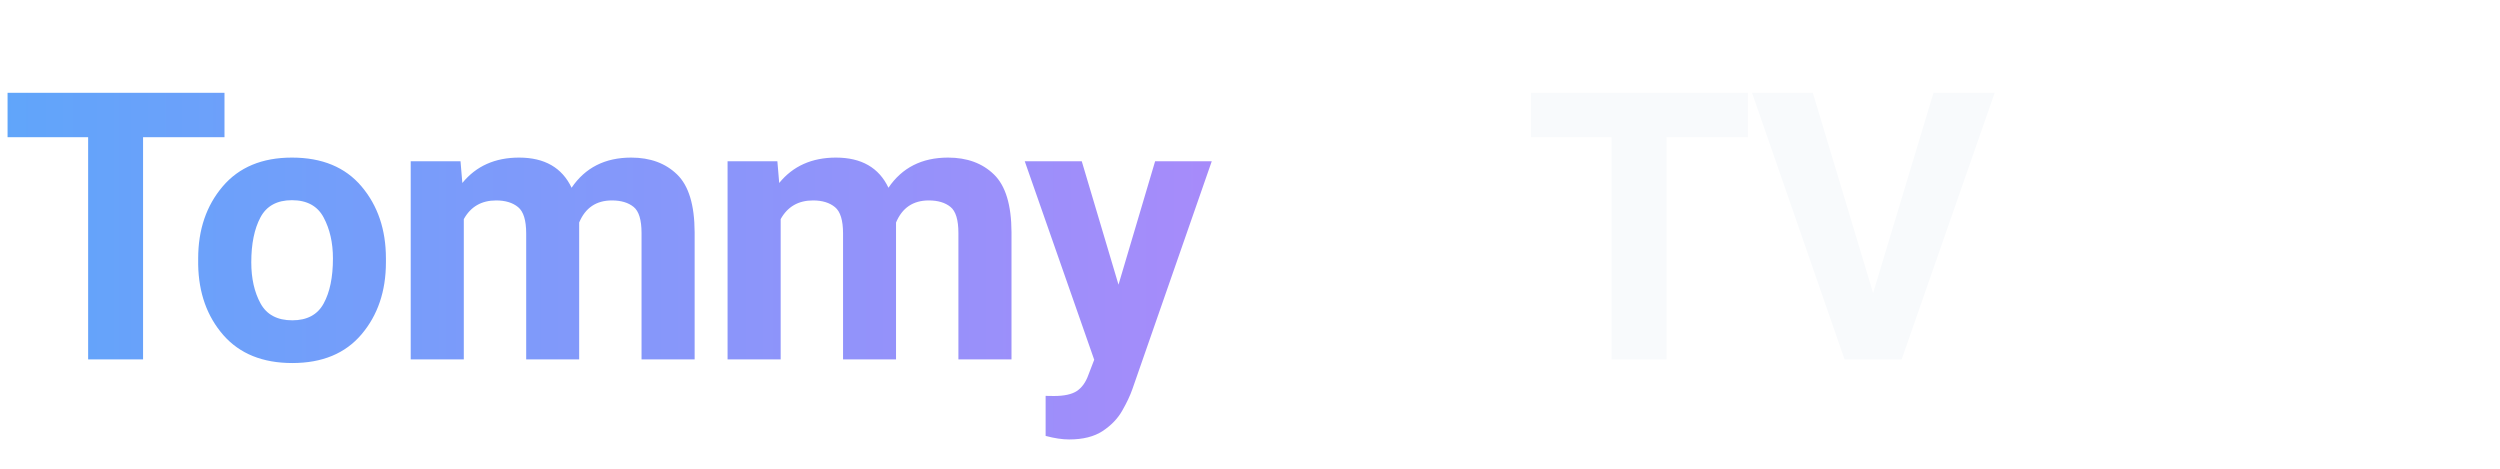
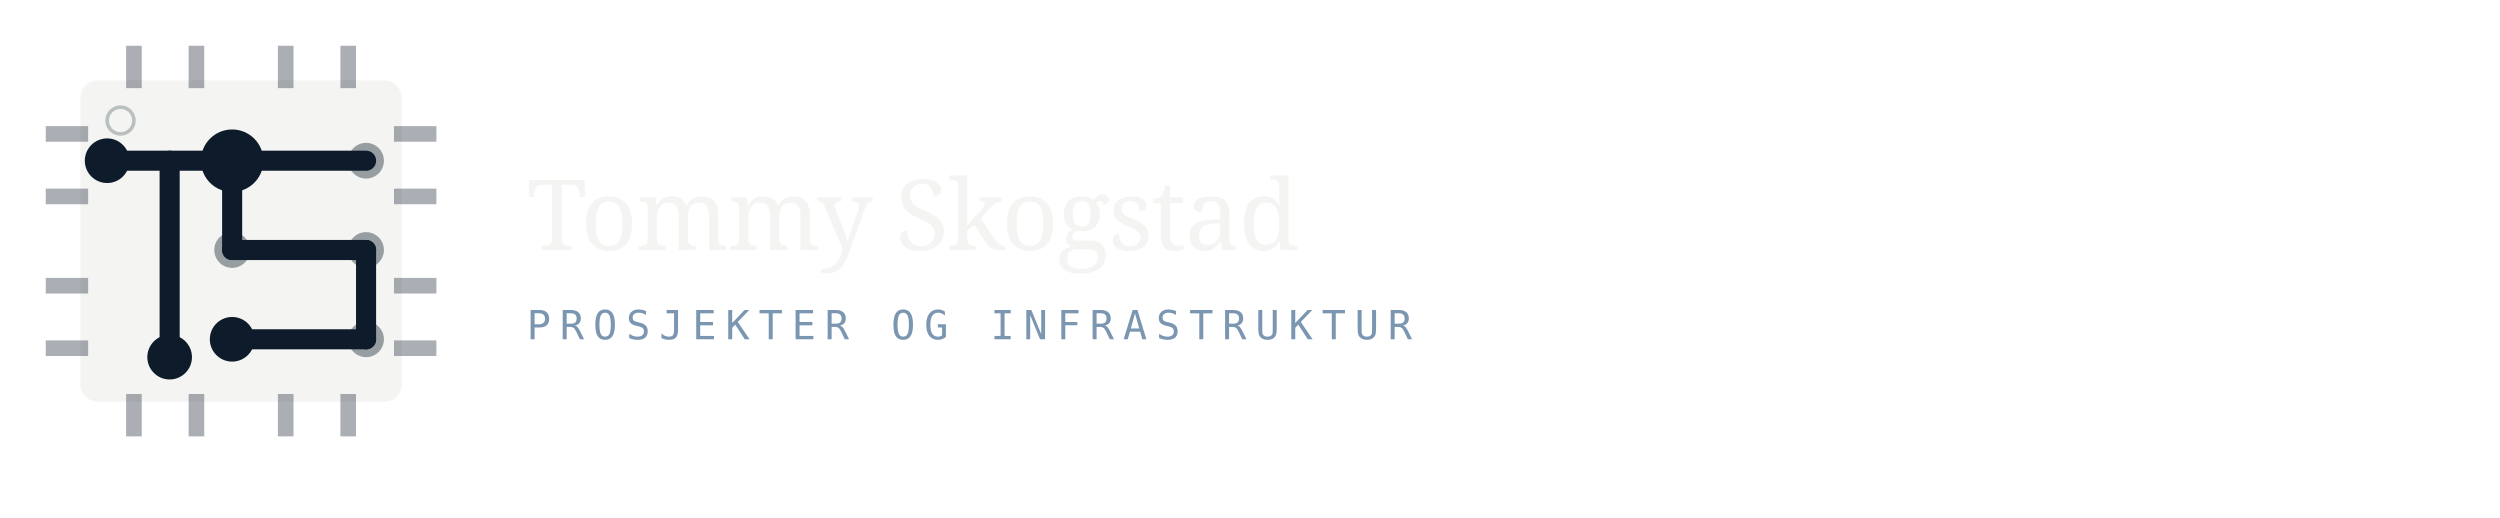
- <svg xmlns="http://www.w3.org/2000/svg" viewBox="0 0 320 60">
-   <defs>
-     <linearGradient id="grad" x1="0%" y1="0%" x2="100%" y2="0%">
-       <stop offset="0%" style="stop-color:#60a5fa" />
-       <stop offset="100%" style="stop-color:#a78bfa" />
-     </linearGradient>
-   </defs>
-   <text x="0" y="46" font-family="-apple-system, BlinkMacSystemFont, 'Segoe UI', Roboto, sans-serif" font-size="48" font-weight="700" letter-spacing="-1" fill="url(#grad)">Tommy</text>
-   <text x="195" y="46" font-family="-apple-system, BlinkMacSystemFont, 'Segoe UI', Roboto, sans-serif" font-size="48" font-weight="700" letter-spacing="-1" fill="#f8fafc">TV</text>
+ <svg xmlns="http://www.w3.org/2000/svg" viewBox="-14 -14 560 116" width="560" height="116">
+   <rect x="4" y="4" width="72" height="72" rx="4" fill="#f4f5f2" />
+   <circle cx="13" cy="13" r="3" fill="none" stroke="#0d1b2a" stroke-width="0.8" opacity="0.25" />
+   <line x1="16" y1="4" x2="16" y2="-2" stroke="#0d1b2a" stroke-width="3.5" stroke-linecap="square" opacity="0.35" />
+   <line x1="30" y1="4" x2="30" y2="-2" stroke="#0d1b2a" stroke-width="3.5" stroke-linecap="square" opacity="0.35" />
+   <line x1="50" y1="4" x2="50" y2="-2" stroke="#0d1b2a" stroke-width="3.5" stroke-linecap="square" opacity="0.35" />
+   <line x1="64" y1="4" x2="64" y2="-2" stroke="#0d1b2a" stroke-width="3.5" stroke-linecap="square" opacity="0.35" />
+   <line x1="16" y1="76" x2="16" y2="82" stroke="#0d1b2a" stroke-width="3.5" stroke-linecap="square" opacity="0.35" />
+   <line x1="30" y1="76" x2="30" y2="82" stroke="#0d1b2a" stroke-width="3.5" stroke-linecap="square" opacity="0.35" />
+   <line x1="50" y1="76" x2="50" y2="82" stroke="#0d1b2a" stroke-width="3.5" stroke-linecap="square" opacity="0.35" />
+   <line x1="64" y1="76" x2="64" y2="82" stroke="#0d1b2a" stroke-width="3.5" stroke-linecap="square" opacity="0.35" />
+   <line x1="4" y1="16" x2="-2" y2="16" stroke="#0d1b2a" stroke-width="3.5" stroke-linecap="square" opacity="0.35" />
+   <line x1="4" y1="30" x2="-2" y2="30" stroke="#0d1b2a" stroke-width="3.5" stroke-linecap="square" opacity="0.35" />
+   <line x1="4" y1="50" x2="-2" y2="50" stroke="#0d1b2a" stroke-width="3.5" stroke-linecap="square" opacity="0.35" />
+   <line x1="4" y1="64" x2="-2" y2="64" stroke="#0d1b2a" stroke-width="3.5" stroke-linecap="square" opacity="0.35" />
+   <line x1="76" y1="16" x2="82" y2="16" stroke="#0d1b2a" stroke-width="3.5" stroke-linecap="square" opacity="0.35" />
+   <line x1="76" y1="30" x2="82" y2="30" stroke="#0d1b2a" stroke-width="3.5" stroke-linecap="square" opacity="0.35" />
+   <line x1="76" y1="50" x2="82" y2="50" stroke="#0d1b2a" stroke-width="3.5" stroke-linecap="square" opacity="0.35" />
+   <line x1="76" y1="64" x2="82" y2="64" stroke="#0d1b2a" stroke-width="3.5" stroke-linecap="square" opacity="0.35" />
+   <line x1="10" y1="22" x2="38" y2="22" stroke="#0d1b2a" stroke-width="4.5" stroke-linecap="round" />
+   <line x1="24" y1="22" x2="24" y2="66" stroke="#0d1b2a" stroke-width="4.5" stroke-linecap="round" />
+   <line x1="38" y1="22" x2="68" y2="22" stroke="#0d1b2a" stroke-width="4.5" stroke-linecap="round" />
+   <line x1="38" y1="22" x2="38" y2="42" stroke="#0d1b2a" stroke-width="4.5" stroke-linecap="round" />
+   <line x1="38" y1="42" x2="68" y2="42" stroke="#0d1b2a" stroke-width="4.5" stroke-linecap="round" />
+   <line x1="68" y1="42" x2="68" y2="62" stroke="#0d1b2a" stroke-width="4.5" stroke-linecap="round" />
+   <line x1="38" y1="62" x2="68" y2="62" stroke="#0d1b2a" stroke-width="4.5" stroke-linecap="round" />
+   <circle cx="10" cy="22" r="5" fill="#0d1b2a" />
+   <circle cx="24" cy="66" r="5" fill="#0d1b2a" />
+   <circle cx="38" cy="22" r="7" fill="#0d1b2a" />
+   <circle cx="68" cy="22" r="4" fill="#0d1b2a" opacity="0.4" />
+   <circle cx="38" cy="42" r="4" fill="#0d1b2a" opacity="0.4" />
+   <circle cx="68" cy="42" r="4" fill="#0d1b2a" opacity="0.4" />
+   <circle cx="68" cy="62" r="4" fill="#0d1b2a" opacity="0.4" />
+   <circle cx="38" cy="62" r="5" fill="#0d1b2a" />
+   <text x="104" y="42" font-family="'DM Sans', Georgia, serif" font-size="22" font-weight="400" fill="#f4f5f2" letter-spacing="-0.3">Tommy Skogstad</text>
+   <line x1="104" y1="48" x2="548" y2="48" stroke="#f4f5f2" stroke-width="0.5" opacity="0.15" />
+   <text x="104" y="62" font-family="'DM Mono', monospace" font-size="9" fill="#7a96b0" letter-spacing="2">PROSJEKTER OG INFRASTRUKTUR</text>
</svg>
